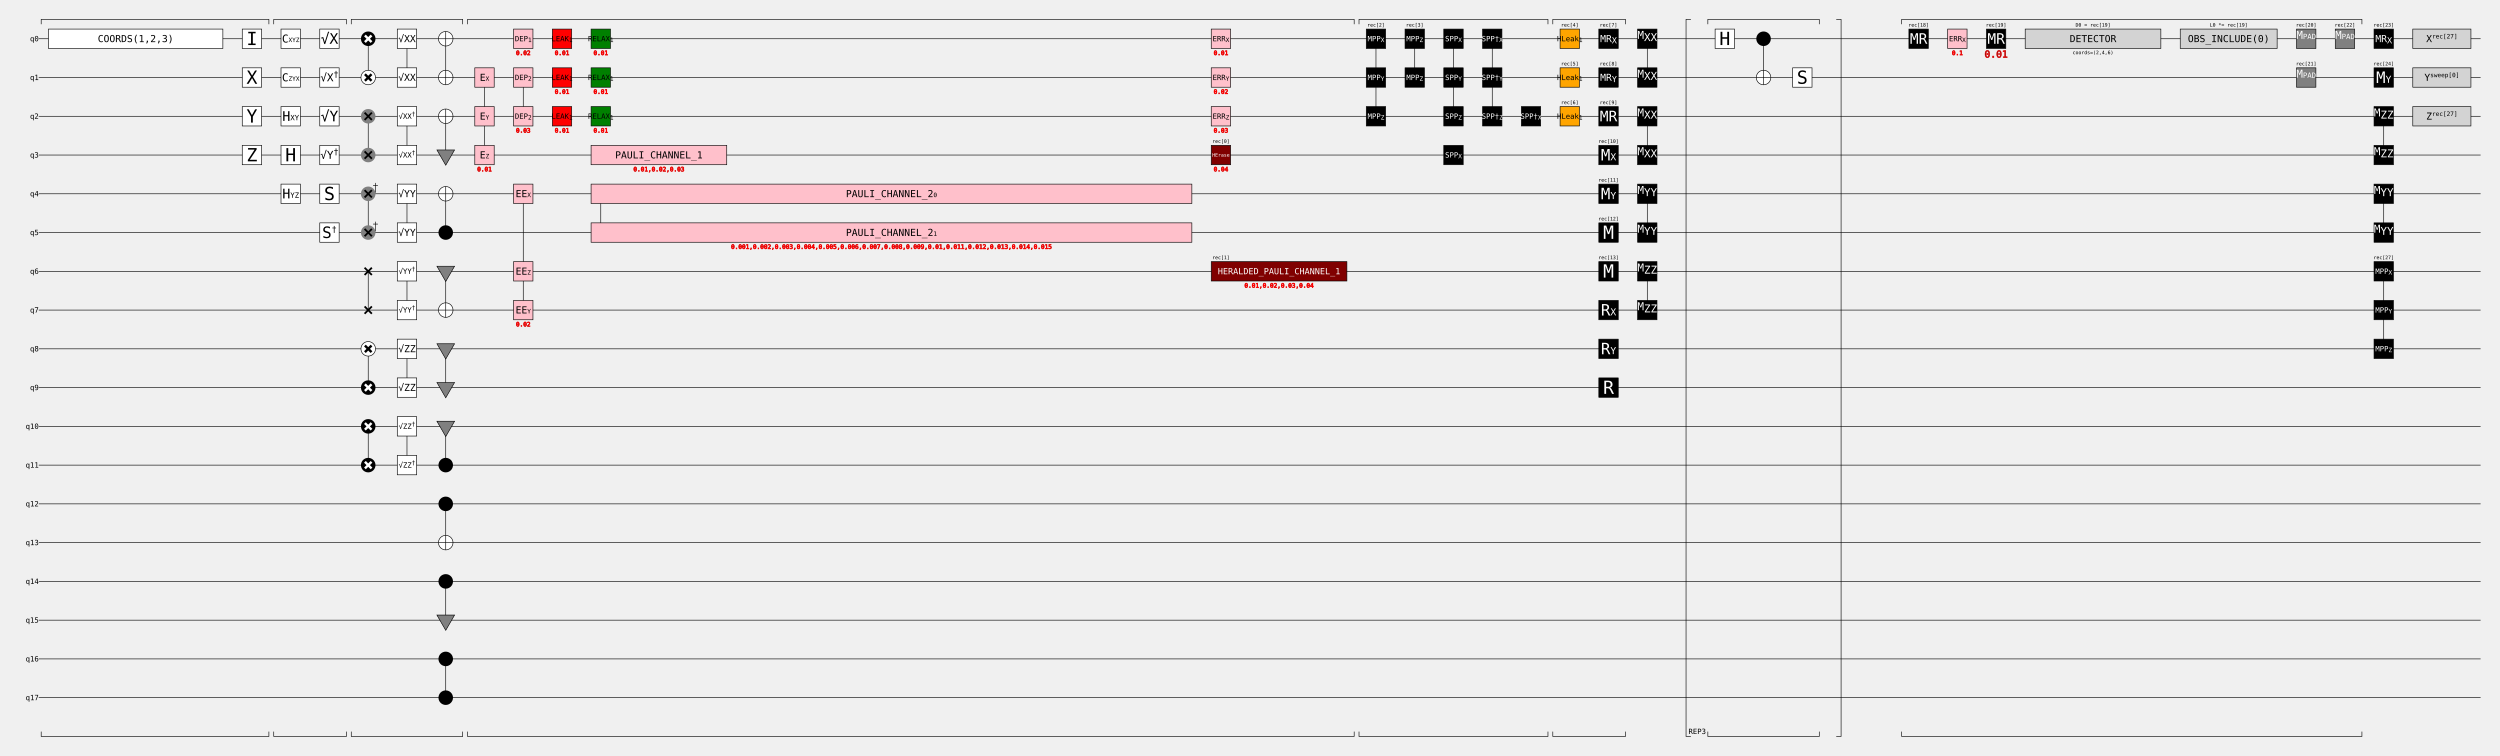
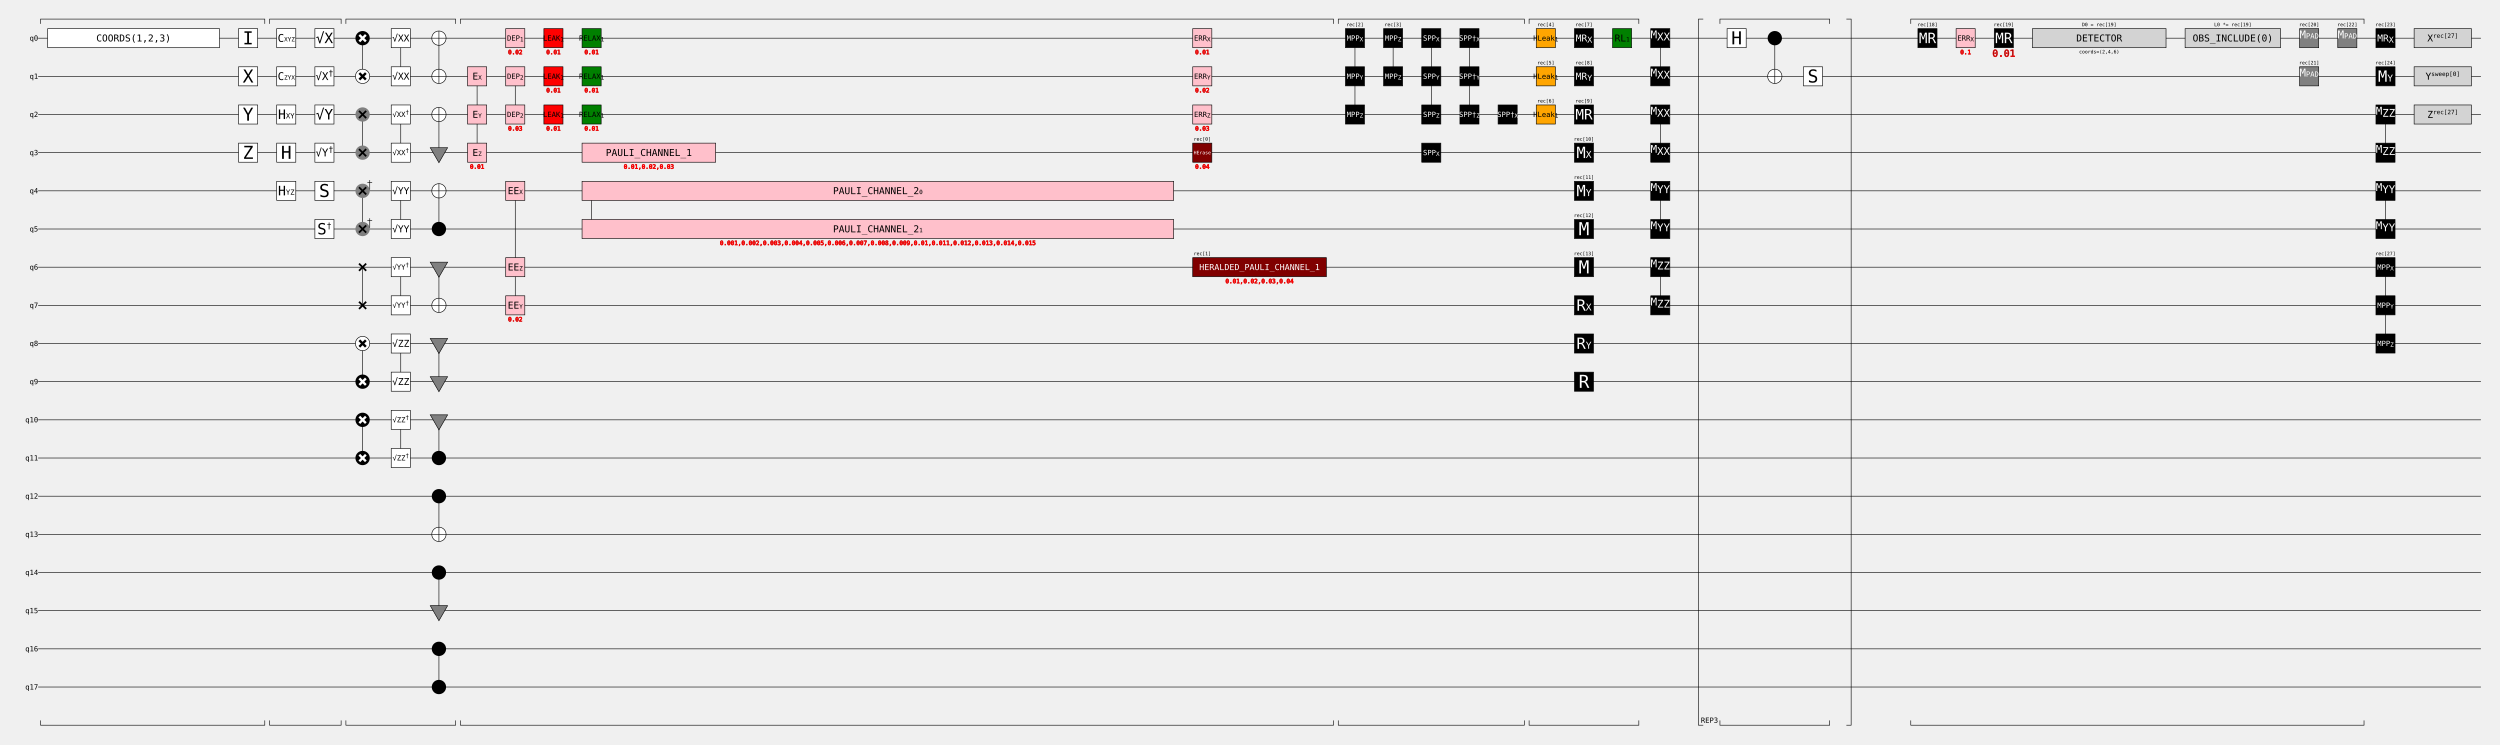
- <svg xmlns="http://www.w3.org/2000/svg" viewBox="0 0 4128 1248" version="1.1">
+ <svg xmlns="http://www.w3.org/2000/svg" viewBox="0 0 4192 1248" version="1.1">
  <g id="qubit_lines">
-     <path id="qubit_line:0" d="M64,64 L4096,64 " stroke="black" />
+     <path id="qubit_line:0" d="M64,64 L4160,64 " stroke="black" />
    <text dominant-baseline="central" text-anchor="end" font-family="monospace" font-size="12" x="64" y="64">q0</text>
-     <path id="qubit_line:1" d="M64,128 L4096,128 " stroke="black" />
+     <path id="qubit_line:1" d="M64,128 L4160,128 " stroke="black" />
    <text dominant-baseline="central" text-anchor="end" font-family="monospace" font-size="12" x="64" y="128">q1</text>
-     <path id="qubit_line:2" d="M64,192 L4096,192 " stroke="black" />
+     <path id="qubit_line:2" d="M64,192 L4160,192 " stroke="black" />
    <text dominant-baseline="central" text-anchor="end" font-family="monospace" font-size="12" x="64" y="192">q2</text>
-     <path id="qubit_line:3" d="M64,256 L4096,256 " stroke="black" />
+     <path id="qubit_line:3" d="M64,256 L4160,256 " stroke="black" />
    <text dominant-baseline="central" text-anchor="end" font-family="monospace" font-size="12" x="64" y="256">q3</text>
-     <path id="qubit_line:4" d="M64,320 L4096,320 " stroke="black" />
+     <path id="qubit_line:4" d="M64,320 L4160,320 " stroke="black" />
    <text dominant-baseline="central" text-anchor="end" font-family="monospace" font-size="12" x="64" y="320">q4</text>
-     <path id="qubit_line:5" d="M64,384 L4096,384 " stroke="black" />
+     <path id="qubit_line:5" d="M64,384 L4160,384 " stroke="black" />
    <text dominant-baseline="central" text-anchor="end" font-family="monospace" font-size="12" x="64" y="384">q5</text>
-     <path id="qubit_line:6" d="M64,448 L4096,448 " stroke="black" />
+     <path id="qubit_line:6" d="M64,448 L4160,448 " stroke="black" />
    <text dominant-baseline="central" text-anchor="end" font-family="monospace" font-size="12" x="64" y="448">q6</text>
-     <path id="qubit_line:7" d="M64,512 L4096,512 " stroke="black" />
+     <path id="qubit_line:7" d="M64,512 L4160,512 " stroke="black" />
    <text dominant-baseline="central" text-anchor="end" font-family="monospace" font-size="12" x="64" y="512">q7</text>
-     <path id="qubit_line:8" d="M64,576 L4096,576 " stroke="black" />
+     <path id="qubit_line:8" d="M64,576 L4160,576 " stroke="black" />
    <text dominant-baseline="central" text-anchor="end" font-family="monospace" font-size="12" x="64" y="576">q8</text>
-     <path id="qubit_line:9" d="M64,640 L4096,640 " stroke="black" />
+     <path id="qubit_line:9" d="M64,640 L4160,640 " stroke="black" />
    <text dominant-baseline="central" text-anchor="end" font-family="monospace" font-size="12" x="64" y="640">q9</text>
-     <path id="qubit_line:10" d="M64,704 L4096,704 " stroke="black" />
+     <path id="qubit_line:10" d="M64,704 L4160,704 " stroke="black" />
    <text dominant-baseline="central" text-anchor="end" font-family="monospace" font-size="12" x="64" y="704">q10</text>
-     <path id="qubit_line:11" d="M64,768 L4096,768 " stroke="black" />
+     <path id="qubit_line:11" d="M64,768 L4160,768 " stroke="black" />
    <text dominant-baseline="central" text-anchor="end" font-family="monospace" font-size="12" x="64" y="768">q11</text>
-     <path id="qubit_line:12" d="M64,832 L4096,832 " stroke="black" />
+     <path id="qubit_line:12" d="M64,832 L4160,832 " stroke="black" />
    <text dominant-baseline="central" text-anchor="end" font-family="monospace" font-size="12" x="64" y="832">q12</text>
-     <path id="qubit_line:13" d="M64,896 L4096,896 " stroke="black" />
+     <path id="qubit_line:13" d="M64,896 L4160,896 " stroke="black" />
    <text dominant-baseline="central" text-anchor="end" font-family="monospace" font-size="12" x="64" y="896">q13</text>
-     <path id="qubit_line:14" d="M64,960 L4096,960 " stroke="black" />
+     <path id="qubit_line:14" d="M64,960 L4160,960 " stroke="black" />
    <text dominant-baseline="central" text-anchor="end" font-family="monospace" font-size="12" x="64" y="960">q14</text>
-     <path id="qubit_line:15" d="M64,1024 L4096,1024 " stroke="black" />
+     <path id="qubit_line:15" d="M64,1024 L4160,1024 " stroke="black" />
    <text dominant-baseline="central" text-anchor="end" font-family="monospace" font-size="12" x="64" y="1024">q15</text>
-     <path id="qubit_line:16" d="M64,1088 L4096,1088 " stroke="black" />
+     <path id="qubit_line:16" d="M64,1088 L4160,1088 " stroke="black" />
    <text dominant-baseline="central" text-anchor="end" font-family="monospace" font-size="12" x="64" y="1088">q16</text>
-     <path id="qubit_line:17" d="M64,1152 L4096,1152 " stroke="black" />
+     <path id="qubit_line:17" d="M64,1152 L4160,1152 " stroke="black" />
    <text dominant-baseline="central" text-anchor="end" font-family="monospace" font-size="12" x="64" y="1152">q17</text>
  </g>
  <rect x="80" y="48" width="288" height="32" stroke="black" fill="white" />
  <text dominant-baseline="central" text-anchor="middle" font-family="monospace" font-size="16" x="224" y="64">COORDS(1,2,3)</text>
  <rect x="400" y="48" width="32" height="32" stroke="black" fill="white" />
  <text dominant-baseline="central" text-anchor="middle" font-family="monospace" font-size="30" x="416" y="64">I</text>
  <rect x="400" y="112" width="32" height="32" stroke="black" fill="white" />
  <text dominant-baseline="central" text-anchor="middle" font-family="monospace" font-size="30" x="416" y="128">X</text>
  <rect x="400" y="176" width="32" height="32" stroke="black" fill="white" />
  <text dominant-baseline="central" text-anchor="middle" font-family="monospace" font-size="30" x="416" y="192">Y</text>
  <rect x="400" y="240" width="32" height="32" stroke="black" fill="white" />
  <text dominant-baseline="central" text-anchor="middle" font-family="monospace" font-size="30" x="416" y="256">Z</text>
  <path d="M68,40 L68,32 L444,32 L444,40 " stroke="black" fill="none" />
  <path d="M68,1208 L68,1216 L444,1216 L444,1208 " stroke="black" fill="none" />
  <rect x="464" y="48" width="32" height="32" stroke="black" fill="white" />
  <text dominant-baseline="central" text-anchor="middle" font-family="monospace" font-size="18" x="480" y="64">C<tspan baseline-shift="sub" font-size="10">XYZ</tspan>
  </text>
  <rect x="464" y="112" width="32" height="32" stroke="black" fill="white" />
  <text dominant-baseline="central" text-anchor="middle" font-family="monospace" font-size="18" x="480" y="128">C<tspan baseline-shift="sub" font-size="10">ZYX</tspan>
  </text>
  <rect x="464" y="176" width="32" height="32" stroke="black" fill="white" />
  <text dominant-baseline="central" text-anchor="middle" font-family="monospace" font-size="22" x="480" y="192">H<tspan baseline-shift="sub" font-size="12">XY</tspan>
  </text>
  <rect x="464" y="240" width="32" height="32" stroke="black" fill="white" />
  <text dominant-baseline="central" text-anchor="middle" font-family="monospace" font-size="30" x="480" y="256">H</text>
  <rect x="464" y="304" width="32" height="32" stroke="black" fill="white" />
  <text dominant-baseline="central" text-anchor="middle" font-family="monospace" font-size="22" x="480" y="320">H<tspan baseline-shift="sub" font-size="12">YZ</tspan>
  </text>
  <rect x="528" y="48" width="32" height="32" stroke="black" fill="white" />
  <text dominant-baseline="central" text-anchor="middle" font-family="monospace" font-size="24" x="544" y="64">√X</text>
  <rect x="528" y="112" width="32" height="32" stroke="black" fill="white" />
  <text dominant-baseline="central" text-anchor="middle" font-family="monospace" font-size="18" x="544" y="128">√X<tspan baseline-shift="super" font-size="14">†</tspan>
  </text>
  <rect x="528" y="176" width="32" height="32" stroke="black" fill="white" />
  <text dominant-baseline="central" text-anchor="middle" font-family="monospace" font-size="24" x="544" y="192">√Y</text>
  <rect x="528" y="240" width="32" height="32" stroke="black" fill="white" />
  <text dominant-baseline="central" text-anchor="middle" font-family="monospace" font-size="18" x="544" y="256">√Y<tspan baseline-shift="super" font-size="14">†</tspan>
  </text>
  <rect x="528" y="304" width="32" height="32" stroke="black" fill="white" />
  <text dominant-baseline="central" text-anchor="middle" font-family="monospace" font-size="30" x="544" y="320">S</text>
  <rect x="528" y="368" width="32" height="32" stroke="black" fill="white" />
  <text dominant-baseline="central" text-anchor="middle" font-family="monospace" font-size="26" x="544" y="384">S<tspan baseline-shift="super" font-size="14">†</tspan>
  </text>
  <path d="M452,40 L452,32 L572,32 L572,40 " stroke="black" fill="none" />
  <path d="M452,1208 L452,1216 L572,1216 L572,1208 " stroke="black" fill="none" />
  <path d="M608,64 L608,128 " stroke="black" />
  <circle cx="608" cy="64" r="12" stroke="none" fill="black" />
  <path d="M602.545,58.545 L613.455,69.454 M613.455,58.545 L602.545,69.454 " stroke="white" stroke-width="4" />
  <circle cx="608" cy="128" r="12" stroke="black" fill="white" />
  <path d="M602.545,122.545 L613.455,133.455 M613.455,122.545 L602.545,133.455 " stroke="black" stroke-width="4" />
  <path d="M608,192 L608,256 " stroke="black" />
  <circle cx="608" cy="192" r="12" stroke="none" fill="gray" />
  <path d="M602,186 L614,198 M614,186 L602,198 " stroke="black" stroke-width="3" />
  <circle cx="608" cy="256" r="12" stroke="none" fill="gray" />
  <path d="M602,250 L614,262 M614,250 L602,262 " stroke="black" stroke-width="3" />
  <path d="M608,320 L608,384 " stroke="black" />
  <circle cx="608" cy="320" r="12" stroke="none" fill="gray" />
  <path d="M602,314 L614,326 M614,314 L602,326 " stroke="black" stroke-width="3" />
  <path d="M616,306 L624,306 M620,302 L620,318 " stroke="black" />
  <circle cx="608" cy="384" r="12" stroke="none" fill="gray" />
  <path d="M602,378 L614,390 M614,378 L602,390 " stroke="black" stroke-width="3" />
  <path d="M616,370 L624,370 M620,366 L620,382 " stroke="black" />
  <path d="M608,448 L608,512 " stroke="black" />
  <path d="M602,442 L614,454 M614,442 L602,454 " stroke="black" stroke-width="3" />
  <path d="M602,506 L614,518 M614,506 L602,518 " stroke="black" stroke-width="3" />
  <path d="M608,576 L608,640 " stroke="black" />
  <circle cx="608" cy="576" r="12" stroke="black" fill="white" />
  <path d="M602.545,570.545 L613.455,581.455 M613.455,570.545 L602.545,581.455 " stroke="black" stroke-width="4" />
  <circle cx="608" cy="640" r="12" stroke="none" fill="black" />
  <path d="M602.545,634.545 L613.455,645.455 M613.455,634.545 L602.545,645.455 " stroke="white" stroke-width="4" />
  <path d="M608,704 L608,768 " stroke="black" />
  <circle cx="608" cy="704" r="12" stroke="none" fill="black" />
  <path d="M602.545,698.545 L613.455,709.455 M613.455,698.545 L602.545,709.455 " stroke="white" stroke-width="4" />
  <circle cx="608" cy="768" r="12" stroke="none" fill="black" />
  <path d="M602.545,762.545 L613.455,773.455 M613.455,762.545 L602.545,773.455 " stroke="white" stroke-width="4" />
  <path d="M672,64 L672,128 " stroke="black" />
  <rect x="656" y="48" width="32" height="32" stroke="black" fill="white" />
  <text dominant-baseline="central" text-anchor="middle" font-family="monospace" font-size="16" x="672" y="64">√XX</text>
  <rect x="656" y="112" width="32" height="32" stroke="black" fill="white" />
  <text dominant-baseline="central" text-anchor="middle" font-family="monospace" font-size="16" x="672" y="128">√XX</text>
  <path d="M672,192 L672,256 " stroke="black" />
  <rect x="656" y="176" width="32" height="32" stroke="black" fill="white" />
  <text dominant-baseline="central" text-anchor="middle" font-family="monospace" font-size="12" x="672" y="192">√XX<tspan baseline-shift="super" font-size="10">†</tspan>
  </text>
  <rect x="656" y="240" width="32" height="32" stroke="black" fill="white" />
  <text dominant-baseline="central" text-anchor="middle" font-family="monospace" font-size="12" x="672" y="256">√XX<tspan baseline-shift="super" font-size="10">†</tspan>
  </text>
  <path d="M672,320 L672,384 " stroke="black" />
  <rect x="656" y="304" width="32" height="32" stroke="black" fill="white" />
  <text dominant-baseline="central" text-anchor="middle" font-family="monospace" font-size="16" x="672" y="320">√YY</text>
  <rect x="656" y="368" width="32" height="32" stroke="black" fill="white" />
  <text dominant-baseline="central" text-anchor="middle" font-family="monospace" font-size="16" x="672" y="384">√YY</text>
  <path d="M672,448 L672,512 " stroke="black" />
  <rect x="656" y="432" width="32" height="32" stroke="black" fill="white" />
  <text dominant-baseline="central" text-anchor="middle" font-family="monospace" font-size="12" x="672" y="448">√YY<tspan baseline-shift="super" font-size="10">†</tspan>
  </text>
  <rect x="656" y="496" width="32" height="32" stroke="black" fill="white" />
  <text dominant-baseline="central" text-anchor="middle" font-family="monospace" font-size="12" x="672" y="512">√YY<tspan baseline-shift="super" font-size="10">†</tspan>
  </text>
  <path d="M672,576 L672,640 " stroke="black" />
  <rect x="656" y="560" width="32" height="32" stroke="black" fill="white" />
  <text dominant-baseline="central" text-anchor="middle" font-family="monospace" font-size="16" x="672" y="576">√ZZ</text>
  <rect x="656" y="624" width="32" height="32" stroke="black" fill="white" />
  <text dominant-baseline="central" text-anchor="middle" font-family="monospace" font-size="16" x="672" y="640">√ZZ</text>
  <path d="M672,704 L672,768 " stroke="black" />
  <rect x="656" y="688" width="32" height="32" stroke="black" fill="white" />
  <text dominant-baseline="central" text-anchor="middle" font-family="monospace" font-size="12" x="672" y="704">√ZZ<tspan baseline-shift="super" font-size="10">†</tspan>
  </text>
  <rect x="656" y="752" width="32" height="32" stroke="black" fill="white" />
  <text dominant-baseline="central" text-anchor="middle" font-family="monospace" font-size="12" x="672" y="768">√ZZ<tspan baseline-shift="super" font-size="10">†</tspan>
  </text>
  <path d="M736,64 L736,128 " stroke="black" />
  <circle cx="736" cy="64" r="12" stroke="black" fill="white" />
  <path d="M724,64 L748,64 M736,52 L736,76 " stroke="black" />
  <circle cx="736" cy="128" r="12" stroke="black" fill="white" />
  <path d="M724,128 L748,128 M736,116 L736,140 " stroke="black" />
  <path d="M736,192 L736,256 " stroke="black" />
  <circle cx="736" cy="192" r="12" stroke="black" fill="white" />
  <path d="M724,192 L748,192 M736,180 L736,204 " stroke="black" />
  <path d="M736,272.8 L721.451,247.6 L750.549,247.6 Z" stroke="black" fill="gray" />
  <path d="M736,320 L736,384 " stroke="black" />
  <circle cx="736" cy="320" r="12" stroke="black" fill="white" />
  <path d="M724,320 L748,320 M736,308 L736,332 " stroke="black" />
  <circle cx="736" cy="384" r="12" stroke="none" fill="black" />
  <path d="M736,448 L736,512 " stroke="black" />
  <path d="M736,464.8 L721.451,439.6 L750.549,439.6 Z" stroke="black" fill="gray" />
  <circle cx="736" cy="512" r="12" stroke="black" fill="white" />
  <path d="M724,512 L748,512 M736,500 L736,524 " stroke="black" />
  <path d="M736,576 L736,640 " stroke="black" />
  <path d="M736,592.8 L721.451,567.6 L750.549,567.6 Z" stroke="black" fill="gray" />
  <path d="M736,656.8 L721.451,631.6 L750.549,631.6 Z" stroke="black" fill="gray" />
  <path d="M736,704 L736,768 " stroke="black" />
  <path d="M736,720.8 L721.451,695.6 L750.549,695.6 Z" stroke="black" fill="gray" />
  <circle cx="736" cy="768" r="12" stroke="none" fill="black" />
  <path d="M736,832 L736,896 " stroke="black" />
  <circle cx="736" cy="832" r="12" stroke="none" fill="black" />
  <circle cx="736" cy="896" r="12" stroke="black" fill="white" />
  <path d="M724,896 L748,896 M736,884 L736,908 " stroke="black" />
  <path d="M736,960 L736,1024 " stroke="black" />
  <circle cx="736" cy="960" r="12" stroke="none" fill="black" />
  <path d="M736,1040.8 L721.451,1015.6 L750.549,1015.6 Z" stroke="black" fill="gray" />
  <path d="M736,1088 L736,1152 " stroke="black" />
  <circle cx="736" cy="1088" r="12" stroke="none" fill="black" />
  <circle cx="736" cy="1152" r="12" stroke="none" fill="black" />
  <path d="M580,40 L580,32 L764,32 L764,40 " stroke="black" fill="none" />
  <path d="M580,1208 L580,1216 L764,1216 L764,1208 " stroke="black" fill="none" />
  <path d="M800,128 L800,256 " stroke="black" />
  <rect x="784" y="112" width="32" height="32" stroke="black" fill="pink" />
  <text dominant-baseline="central" text-anchor="middle" font-family="monospace" font-size="16" x="800" y="128">E<tspan baseline-shift="sub" font-size="10">X</tspan>
  </text>
  <rect x="784" y="176" width="32" height="32" stroke="black" fill="pink" />
  <text dominant-baseline="central" text-anchor="middle" font-family="monospace" font-size="16" x="800" y="192">E<tspan baseline-shift="sub" font-size="10">Y</tspan>
  </text>
  <rect x="784" y="240" width="32" height="32" stroke="black" fill="pink" />
  <text dominant-baseline="central" text-anchor="middle" font-family="monospace" font-size="16" x="800" y="256">E<tspan baseline-shift="sub" font-size="10">Z</tspan>
  </text>
  <text dominant-baseline="hanging" text-anchor="middle" font-family="monospace" font-size="10" stroke="red" x="800" y="276">0.01</text>
  <path d="M864,320 L864,512 " stroke="black" />
  <rect x="848" y="304" width="32" height="32" stroke="black" fill="pink" />
  <text dominant-baseline="central" text-anchor="middle" font-family="monospace" font-size="16" x="864" y="320">EE<tspan baseline-shift="sub" font-size="10">X</tspan>
  </text>
  <rect x="848" y="496" width="32" height="32" stroke="black" fill="pink" />
  <text dominant-baseline="central" text-anchor="middle" font-family="monospace" font-size="16" x="864" y="512">EE<tspan baseline-shift="sub" font-size="10">Y</tspan>
  </text>
  <text dominant-baseline="hanging" text-anchor="middle" font-family="monospace" font-size="10" stroke="red" x="864" y="532">0.02</text>
  <rect x="848" y="432" width="32" height="32" stroke="black" fill="pink" />
  <text dominant-baseline="central" text-anchor="middle" font-family="monospace" font-size="16" x="864" y="448">EE<tspan baseline-shift="sub" font-size="10">Z</tspan>
  </text>
  <rect x="848" y="48" width="32" height="32" stroke="black" fill="pink" />
  <text dominant-baseline="central" text-anchor="middle" font-family="monospace" font-size="12" x="864" y="64">DEP<tspan baseline-shift="sub" font-size="10">1</tspan>
  </text>
  <text dominant-baseline="hanging" text-anchor="middle" font-family="monospace" font-size="10" stroke="red" x="864" y="84">0.02</text>
  <path d="M864,128 L864,192 " stroke="black" />
  <rect x="848" y="112" width="32" height="32" stroke="black" fill="pink" />
  <text dominant-baseline="central" text-anchor="middle" font-family="monospace" font-size="12" x="864" y="128">DEP<tspan baseline-shift="sub" font-size="10">2</tspan>
  </text>
  <rect x="848" y="176" width="32" height="32" stroke="black" fill="pink" />
  <text dominant-baseline="central" text-anchor="middle" font-family="monospace" font-size="12" x="864" y="192">DEP<tspan baseline-shift="sub" font-size="10">2</tspan>
  </text>
  <text dominant-baseline="hanging" text-anchor="middle" font-family="monospace" font-size="10" stroke="red" x="864" y="212">0.03</text>
  <rect x="912" y="48" width="32" height="32" stroke="black" fill="red" />
  <text dominant-baseline="central" text-anchor="middle" font-family="monospace" font-size="12" x="928" y="64">LEAK<tspan baseline-shift="sub" font-size="10">1</tspan>
  </text>
  <text dominant-baseline="hanging" text-anchor="middle" font-family="monospace" font-size="10" stroke="red" x="928" y="84">0.01</text>
  <rect x="912" y="112" width="32" height="32" stroke="black" fill="red" />
  <text dominant-baseline="central" text-anchor="middle" font-family="monospace" font-size="12" x="928" y="128">LEAK<tspan baseline-shift="sub" font-size="10">1</tspan>
  </text>
  <text dominant-baseline="hanging" text-anchor="middle" font-family="monospace" font-size="10" stroke="red" x="928" y="148">0.01</text>
  <rect x="912" y="176" width="32" height="32" stroke="black" fill="red" />
  <text dominant-baseline="central" text-anchor="middle" font-family="monospace" font-size="12" x="928" y="192">LEAK<tspan baseline-shift="sub" font-size="10">1</tspan>
  </text>
  <text dominant-baseline="hanging" text-anchor="middle" font-family="monospace" font-size="10" stroke="red" x="928" y="212">0.01</text>
  <rect x="976" y="48" width="32" height="32" stroke="black" fill="green" />
  <text dominant-baseline="central" text-anchor="middle" font-family="monospace" font-size="12" x="992" y="64">RELAX<tspan baseline-shift="sub" font-size="10">1</tspan>
  </text>
  <text dominant-baseline="hanging" text-anchor="middle" font-family="monospace" font-size="10" stroke="red" x="992" y="84">0.01</text>
  <rect x="976" y="112" width="32" height="32" stroke="black" fill="green" />
  <text dominant-baseline="central" text-anchor="middle" font-family="monospace" font-size="12" x="992" y="128">RELAX<tspan baseline-shift="sub" font-size="10">1</tspan>
  </text>
  <text dominant-baseline="hanging" text-anchor="middle" font-family="monospace" font-size="10" stroke="red" x="992" y="148">0.01</text>
  <rect x="976" y="176" width="32" height="32" stroke="black" fill="green" />
  <text dominant-baseline="central" text-anchor="middle" font-family="monospace" font-size="12" x="992" y="192">RELAX<tspan baseline-shift="sub" font-size="10">1</tspan>
  </text>
  <text dominant-baseline="hanging" text-anchor="middle" font-family="monospace" font-size="10" stroke="red" x="992" y="212">0.01</text>
  <rect x="976" y="240" width="224" height="32" stroke="black" fill="pink" />
  <text dominant-baseline="central" text-anchor="middle" font-family="monospace" font-size="16" x="1088" y="256">PAULI_CHANNEL_1</text>
  <text dominant-baseline="hanging" text-anchor="middle" font-family="monospace" font-size="10" stroke="red" x="1088" y="276">0.01,0.02,0.03</text>
  <path d="M992,320 L992,384 " stroke="black" />
  <rect x="976" y="304" width="992" height="32" stroke="black" fill="pink" />
  <text dominant-baseline="central" text-anchor="middle" font-family="monospace" font-size="16" x="1472" y="320">PAULI_CHANNEL_2<tspan baseline-shift="sub" font-size="10">0</tspan>
  </text>
  <rect x="976" y="368" width="992" height="32" stroke="black" fill="pink" />
  <text dominant-baseline="central" text-anchor="middle" font-family="monospace" font-size="16" x="1472" y="384">PAULI_CHANNEL_2<tspan baseline-shift="sub" font-size="10">1</tspan>
  </text>
  <text dominant-baseline="hanging" text-anchor="middle" font-family="monospace" font-size="10" stroke="red" x="1472" y="404">0.001,0.002,0.003,0.004,0.005,0.006,0.007,0.008,0.009,0.01,0.011,0.012,0.013,0.014,0.015</text>
  <rect x="2000" y="48" width="32" height="32" stroke="black" fill="pink" />
  <text dominant-baseline="central" text-anchor="middle" font-family="monospace" font-size="12" x="2016" y="64">ERR<tspan baseline-shift="sub" font-size="10">X</tspan>
  </text>
  <text dominant-baseline="hanging" text-anchor="middle" font-family="monospace" font-size="10" stroke="red" x="2016" y="84">0.01</text>
  <rect x="2000" y="112" width="32" height="32" stroke="black" fill="pink" />
  <text dominant-baseline="central" text-anchor="middle" font-family="monospace" font-size="12" x="2016" y="128">ERR<tspan baseline-shift="sub" font-size="10">Y</tspan>
  </text>
  <text dominant-baseline="hanging" text-anchor="middle" font-family="monospace" font-size="10" stroke="red" x="2016" y="148">0.02</text>
  <rect x="2000" y="176" width="32" height="32" stroke="black" fill="pink" />
  <text dominant-baseline="central" text-anchor="middle" font-family="monospace" font-size="12" x="2016" y="192">ERR<tspan baseline-shift="sub" font-size="10">Z</tspan>
  </text>
  <text dominant-baseline="hanging" text-anchor="middle" font-family="monospace" font-size="10" stroke="red" x="2016" y="212">0.03</text>
  <rect x="2000" y="240" width="32" height="32" stroke="black" fill="#800000" />
  <text dominant-baseline="central" text-anchor="middle" font-family="monospace" font-size="8" x="2016" y="256" fill="white">HErase</text>
  <text dominant-baseline="hanging" text-anchor="middle" font-family="monospace" font-size="10" stroke="red" x="2016" y="276">0.04</text>
  <text text-anchor="middle" font-family="monospace" font-size="8" x="2016" y="236">rec[0]</text>
  <rect x="2000" y="432" width="224" height="32" stroke="black" fill="#800000" />
  <text dominant-baseline="central" text-anchor="middle" font-family="monospace" font-size="14" x="2112" y="448" fill="white">HERALDED_PAULI_CHANNEL_1</text>
  <text dominant-baseline="hanging" text-anchor="middle" font-family="monospace" font-size="10" stroke="red" x="2112" y="468">0.01,0.02,0.03,0.04</text>
  <text text-anchor="middle" font-family="monospace" font-size="8" x="2016" y="428">rec[1]</text>
  <path d="M772,40 L772,32 L2236,32 L2236,40 " stroke="black" fill="none" />
  <path d="M772,1208 L772,1216 L2236,1216 L2236,1208 " stroke="black" fill="none" />
  <path d="M2272,64 L2272,192 " stroke="black" />
  <rect x="2256" y="48" width="32" height="32" stroke="black" fill="black" />
  <text dominant-baseline="central" text-anchor="middle" font-family="monospace" font-size="12" x="2272" y="64" fill="white">MPP<tspan baseline-shift="sub" font-size="10">X</tspan>
  </text>
  <text text-anchor="middle" font-family="monospace" font-size="8" x="2272" y="44">rec[2]</text>
  <rect x="2256" y="112" width="32" height="32" stroke="black" fill="black" />
  <text dominant-baseline="central" text-anchor="middle" font-family="monospace" font-size="12" x="2272" y="128" fill="white">MPP<tspan baseline-shift="sub" font-size="10">Y</tspan>
  </text>
  <rect x="2256" y="176" width="32" height="32" stroke="black" fill="black" />
  <text dominant-baseline="central" text-anchor="middle" font-family="monospace" font-size="12" x="2272" y="192" fill="white">MPP<tspan baseline-shift="sub" font-size="10">Z</tspan>
  </text>
  <path d="M2336,64 L2336,128 " stroke="black" />
  <rect x="2320" y="48" width="32" height="32" stroke="black" fill="black" />
  <text dominant-baseline="central" text-anchor="middle" font-family="monospace" font-size="12" x="2336" y="64" fill="white">MPP<tspan baseline-shift="sub" font-size="10">Z</tspan>
  </text>
  <text text-anchor="middle" font-family="monospace" font-size="8" x="2336" y="44">rec[3]</text>
  <rect x="2320" y="112" width="32" height="32" stroke="black" fill="black" />
  <text dominant-baseline="central" text-anchor="middle" font-family="monospace" font-size="12" x="2336" y="128" fill="white">MPP<tspan baseline-shift="sub" font-size="10">Z</tspan>
  </text>
  <path d="M2400,64 L2400,192 " stroke="black" />
  <rect x="2384" y="48" width="32" height="32" stroke="black" fill="black" />
  <text dominant-baseline="central" text-anchor="middle" font-family="monospace" font-size="12" x="2400" y="64" fill="white">SPP<tspan baseline-shift="sub" font-size="10">X</tspan>
  </text>
  <rect x="2384" y="112" width="32" height="32" stroke="black" fill="black" />
  <text dominant-baseline="central" text-anchor="middle" font-family="monospace" font-size="12" x="2400" y="128" fill="white">SPP<tspan baseline-shift="sub" font-size="10">Y</tspan>
  </text>
  <rect x="2384" y="176" width="32" height="32" stroke="black" fill="black" />
  <text dominant-baseline="central" text-anchor="middle" font-family="monospace" font-size="12" x="2400" y="192" fill="white">SPP<tspan baseline-shift="sub" font-size="10">Z</tspan>
  </text>
  <rect x="2384" y="240" width="32" height="32" stroke="black" fill="black" />
  <text dominant-baseline="central" text-anchor="middle" font-family="monospace" font-size="12" x="2400" y="256" fill="white">SPP<tspan baseline-shift="sub" font-size="10">X</tspan>
  </text>
  <path d="M2464,64 L2464,192 " stroke="black" />
  <rect x="2448" y="48" width="32" height="32" stroke="black" fill="black" />
  <text dominant-baseline="central" text-anchor="middle" font-family="monospace" font-size="12" x="2464" y="64" fill="white">SPP†<tspan baseline-shift="sub" font-size="10">X</tspan>
  </text>
  <rect x="2448" y="112" width="32" height="32" stroke="black" fill="black" />
  <text dominant-baseline="central" text-anchor="middle" font-family="monospace" font-size="12" x="2464" y="128" fill="white">SPP†<tspan baseline-shift="sub" font-size="10">Y</tspan>
  </text>
  <rect x="2448" y="176" width="32" height="32" stroke="black" fill="black" />
  <text dominant-baseline="central" text-anchor="middle" font-family="monospace" font-size="12" x="2464" y="192" fill="white">SPP†<tspan baseline-shift="sub" font-size="10">Z</tspan>
  </text>
  <rect x="2512" y="176" width="32" height="32" stroke="black" fill="black" />
  <text dominant-baseline="central" text-anchor="middle" font-family="monospace" font-size="12" x="2528" y="192" fill="white">SPP†<tspan baseline-shift="sub" font-size="10">X</tspan>
  </text>
  <path d="M2244,40 L2244,32 L2556,32 L2556,40 " stroke="black" fill="none" />
  <path d="M2244,1208 L2244,1216 L2556,1216 L2556,1208 " stroke="black" fill="none" />
  <rect x="2576" y="48" width="32" height="32" stroke="black" fill="orange" />
  <text dominant-baseline="central" text-anchor="middle" font-family="monospace" font-size="12" x="2592" y="64">HLeak<tspan baseline-shift="sub" font-size="10">1</tspan>
  </text>
  <text text-anchor="middle" font-family="monospace" font-size="8" x="2592" y="44">rec[4]</text>
  <rect x="2576" y="112" width="32" height="32" stroke="black" fill="orange" />
  <text dominant-baseline="central" text-anchor="middle" font-family="monospace" font-size="12" x="2592" y="128">HLeak<tspan baseline-shift="sub" font-size="10">1</tspan>
  </text>
  <text text-anchor="middle" font-family="monospace" font-size="8" x="2592" y="108">rec[5]</text>
  <rect x="2576" y="176" width="32" height="32" stroke="black" fill="orange" />
  <text dominant-baseline="central" text-anchor="middle" font-family="monospace" font-size="12" x="2592" y="192">HLeak<tspan baseline-shift="sub" font-size="10">1</tspan>
  </text>
  <text text-anchor="middle" font-family="monospace" font-size="8" x="2592" y="172">rec[6]</text>
  <rect x="2640" y="48" width="32" height="32" stroke="black" fill="black" />
  <text dominant-baseline="central" text-anchor="middle" font-family="monospace" font-size="16" x="2656" y="64" fill="white">MR<tspan baseline-shift="sub" font-size="14">X</tspan>
  </text>
  <text text-anchor="middle" font-family="monospace" font-size="8" x="2656" y="44">rec[7]</text>
  <rect x="2640" y="112" width="32" height="32" stroke="black" fill="black" />
  <text dominant-baseline="central" text-anchor="middle" font-family="monospace" font-size="16" x="2656" y="128" fill="white">MR<tspan baseline-shift="sub" font-size="14">Y</tspan>
  </text>
  <text text-anchor="middle" font-family="monospace" font-size="8" x="2656" y="108">rec[8]</text>
  <rect x="2640" y="176" width="32" height="32" stroke="black" fill="black" />
  <text dominant-baseline="central" text-anchor="middle" font-family="monospace" font-size="24" x="2656" y="192" fill="white">MR</text>
  <text text-anchor="middle" font-family="monospace" font-size="8" x="2656" y="172">rec[9]</text>
  <rect x="2640" y="240" width="32" height="32" stroke="black" fill="black" />
  <text dominant-baseline="central" text-anchor="middle" font-family="monospace" font-size="26" x="2656" y="256" fill="white">M<tspan baseline-shift="sub" font-size="16">X</tspan>
  </text>
  <text text-anchor="middle" font-family="monospace" font-size="8" x="2656" y="236">rec[10]</text>
  <rect x="2640" y="304" width="32" height="32" stroke="black" fill="black" />
  <text dominant-baseline="central" text-anchor="middle" font-family="monospace" font-size="26" x="2656" y="320" fill="white">M<tspan baseline-shift="sub" font-size="16">Y</tspan>
  </text>
  <text text-anchor="middle" font-family="monospace" font-size="8" x="2656" y="300">rec[11]</text>
  <rect x="2640" y="368" width="32" height="32" stroke="black" fill="black" />
  <text dominant-baseline="central" text-anchor="middle" font-family="monospace" font-size="30" x="2656" y="384" fill="white">M</text>
  <text text-anchor="middle" font-family="monospace" font-size="8" x="2656" y="364">rec[12]</text>
  <rect x="2640" y="432" width="32" height="32" stroke="black" fill="black" />
  <text dominant-baseline="central" text-anchor="middle" font-family="monospace" font-size="30" x="2656" y="448" fill="white">M</text>
  <text text-anchor="middle" font-family="monospace" font-size="8" x="2656" y="428">rec[13]</text>
  <rect x="2640" y="496" width="32" height="32" stroke="black" fill="black" />
  <text dominant-baseline="central" text-anchor="middle" font-family="monospace" font-size="26" x="2656" y="512" fill="white">R<tspan baseline-shift="sub" font-size="16">X</tspan>
  </text>
  <rect x="2640" y="560" width="32" height="32" stroke="black" fill="black" />
  <text dominant-baseline="central" text-anchor="middle" font-family="monospace" font-size="26" x="2656" y="576" fill="white">R<tspan baseline-shift="sub" font-size="16">Y</tspan>
  </text>
  <rect x="2640" y="624" width="32" height="32" stroke="black" fill="black" />
  <text dominant-baseline="central" text-anchor="middle" font-family="monospace" font-size="30" x="2656" y="640" fill="white">R</text>
-   <path d="M2564,40 L2564,32 L2684,32 L2684,40 " stroke="black" fill="none" />
-   <path d="M2564,1208 L2564,1216 L2684,1216 L2684,1208 " stroke="black" fill="none" />
-   <path d="M2720,64 L2720,128 " stroke="black" />
-   <rect x="2704" y="48" width="32" height="32" stroke="black" fill="black" />
-   <text dominant-baseline="central" text-anchor="middle" font-family="monospace" font-size="18" x="2720" y="58" fill="white">M<tspan baseline-shift="sub" font-size="18">XX</tspan>
-   </text>
-   <rect x="2704" y="112" width="32" height="32" stroke="black" fill="black" />
-   <text dominant-baseline="central" text-anchor="middle" font-family="monospace" font-size="18" x="2720" y="122" fill="white">M<tspan baseline-shift="sub" font-size="18">XX</tspan>
-   </text>
-   <path d="M2720,192 L2720,256 " stroke="black" />
-   <rect x="2704" y="176" width="32" height="32" stroke="black" fill="black" />
-   <text dominant-baseline="central" text-anchor="middle" font-family="monospace" font-size="18" x="2720" y="186" fill="white">M<tspan baseline-shift="sub" font-size="18">XX</tspan>
-   </text>
-   <rect x="2704" y="240" width="32" height="32" stroke="black" fill="black" />
-   <text dominant-baseline="central" text-anchor="middle" font-family="monospace" font-size="18" x="2720" y="250" fill="white">M<tspan baseline-shift="sub" font-size="18">XX</tspan>
-   </text>
-   <path d="M2720,320 L2720,384 " stroke="black" />
-   <rect x="2704" y="304" width="32" height="32" stroke="black" fill="black" />
-   <text dominant-baseline="central" text-anchor="middle" font-family="monospace" font-size="18" x="2720" y="314" fill="white">M<tspan baseline-shift="sub" font-size="18">YY</tspan>
-   </text>
-   <rect x="2704" y="368" width="32" height="32" stroke="black" fill="black" />
-   <text dominant-baseline="central" text-anchor="middle" font-family="monospace" font-size="18" x="2720" y="378" fill="white">M<tspan baseline-shift="sub" font-size="18">YY</tspan>
-   </text>
-   <path d="M2720,448 L2720,512 " stroke="black" />
-   <rect x="2704" y="432" width="32" height="32" stroke="black" fill="black" />
-   <text dominant-baseline="central" text-anchor="middle" font-family="monospace" font-size="18" x="2720" y="442" fill="white">M<tspan baseline-shift="sub" font-size="18">ZZ</tspan>
-   </text>
-   <rect x="2704" y="496" width="32" height="32" stroke="black" fill="black" />
-   <text dominant-baseline="central" text-anchor="middle" font-family="monospace" font-size="18" x="2720" y="506" fill="white">M<tspan baseline-shift="sub" font-size="18">ZZ</tspan>
-   </text>
-   <path d="M2792,32 L2784,32 L2784,1216 L2792,1216 " stroke="black" fill="none" />
-   <text dominant-baseline="auto" text-anchor="start" font-family="monospace" font-size="12" x="2788" y="1212">REP3</text>
-   <rect x="2832" y="48" width="32" height="32" stroke="black" fill="white" />
-   <text dominant-baseline="central" text-anchor="middle" font-family="monospace" font-size="30" x="2848" y="64">H</text>
-   <path d="M2912,64 L2912,128 " stroke="black" />
-   <circle cx="2912" cy="64" r="12" stroke="none" fill="black" />
-   <circle cx="2912" cy="128" r="12" stroke="black" fill="white" />
-   <path d="M2900,128 L2924,128 M2912,116 L2912,140 " stroke="black" />
-   <rect x="2960" y="112" width="32" height="32" stroke="black" fill="white" />
-   <text dominant-baseline="central" text-anchor="middle" font-family="monospace" font-size="30" x="2976" y="128">S</text>
-   <path d="M2820,40 L2820,32 L3004,32 L3004,40 " stroke="black" fill="none" />
-   <path d="M2820,1208 L2820,1216 L3004,1216 L3004,1208 " stroke="black" fill="none" />
-   <path d="M3032,32 L3040,32 L3040,1216 L3032,1216 " stroke="black" fill="none" />
-   <rect x="3152" y="48" width="32" height="32" stroke="black" fill="black" />
-   <text dominant-baseline="central" text-anchor="middle" font-family="monospace" font-size="24" x="3168" y="64" fill="white">MR</text>
-   <text text-anchor="middle" font-family="monospace" font-size="8" x="3168" y="44">rec[18]</text>
-   <rect x="3216" y="48" width="32" height="32" stroke="black" fill="pink" />
-   <text dominant-baseline="central" text-anchor="middle" font-family="monospace" font-size="12" x="3232" y="64">ERR<tspan baseline-shift="sub" font-size="10">X</tspan>
-   </text>
-   <text dominant-baseline="hanging" text-anchor="middle" font-family="monospace" font-size="10" stroke="red" x="3232" y="84">0.1</text>
-   <rect x="3280" y="48" width="32" height="32" stroke="black" fill="black" />
-   <text dominant-baseline="central" text-anchor="middle" font-family="monospace" font-size="24" x="3296" y="64" fill="white">MR</text>
-   <text dominant-baseline="hanging" text-anchor="middle" font-family="monospace" font-size="16" stroke="red" x="3296" y="84">0.01</text>
-   <text text-anchor="middle" font-family="monospace" font-size="8" x="3296" y="44">rec[19]</text>
-   <rect x="3344" y="48" width="224" height="32" stroke="black" fill="lightgray" />
-   <text dominant-baseline="central" text-anchor="middle" font-family="monospace" font-size="16" x="3456" y="64">DETECTOR</text>
-   <text dominant-baseline="hanging" text-anchor="middle" font-family="monospace" font-size="8" x="3456" y="84">coords=(2,4,6)</text>
-   <text text-anchor="middle" font-family="monospace" font-size="8" x="3456" y="44">D0 = rec[19]</text>
-   <rect x="3600" y="48" width="160" height="32" stroke="black" fill="lightgray" />
-   <text dominant-baseline="central" text-anchor="middle" font-family="monospace" font-size="16" x="3680" y="64">OBS_INCLUDE(0)</text>
-   <text text-anchor="middle" font-family="monospace" font-size="8" x="3680" y="44">L0 *= rec[19]</text>
-   <rect x="3792" y="48" width="32" height="32" stroke="black" fill="gray" />
-   <text dominant-baseline="central" text-anchor="middle" font-family="monospace" font-size="18" x="3808" y="58" fill="white">M<tspan baseline-shift="sub" font-size="12">PAD</tspan>
-   </text>
-   <text text-anchor="middle" font-family="monospace" font-size="8" x="3808" y="44">rec[20]</text>
-   <rect x="3792" y="112" width="32" height="32" stroke="black" fill="gray" />
-   <text dominant-baseline="central" text-anchor="middle" font-family="monospace" font-size="18" x="3808" y="122" fill="white">M<tspan baseline-shift="sub" font-size="12">PAD</tspan>
-   </text>
-   <text text-anchor="middle" font-family="monospace" font-size="8" x="3808" y="108">rec[21]</text>
+   <rect x="2704" y="48" width="32" height="32" stroke="black" fill="green" />
+   <text dominant-baseline="central" text-anchor="middle" font-family="monospace" font-size="16" x="2720" y="64">RL<tspan baseline-shift="sub" font-size="10">1</tspan>
+   </text>
+   <path d="M2564,40 L2564,32 L2748,32 L2748,40 " stroke="black" fill="none" />
+   <path d="M2564,1208 L2564,1216 L2748,1216 L2748,1208 " stroke="black" fill="none" />
+   <path d="M2784,64 L2784,128 " stroke="black" />
+   <rect x="2768" y="48" width="32" height="32" stroke="black" fill="black" />
+   <text dominant-baseline="central" text-anchor="middle" font-family="monospace" font-size="18" x="2784" y="58" fill="white">M<tspan baseline-shift="sub" font-size="18">XX</tspan>
+   </text>
+   <rect x="2768" y="112" width="32" height="32" stroke="black" fill="black" />
+   <text dominant-baseline="central" text-anchor="middle" font-family="monospace" font-size="18" x="2784" y="122" fill="white">M<tspan baseline-shift="sub" font-size="18">XX</tspan>
+   </text>
+   <path d="M2784,192 L2784,256 " stroke="black" />
+   <rect x="2768" y="176" width="32" height="32" stroke="black" fill="black" />
+   <text dominant-baseline="central" text-anchor="middle" font-family="monospace" font-size="18" x="2784" y="186" fill="white">M<tspan baseline-shift="sub" font-size="18">XX</tspan>
+   </text>
+   <rect x="2768" y="240" width="32" height="32" stroke="black" fill="black" />
+   <text dominant-baseline="central" text-anchor="middle" font-family="monospace" font-size="18" x="2784" y="250" fill="white">M<tspan baseline-shift="sub" font-size="18">XX</tspan>
+   </text>
+   <path d="M2784,320 L2784,384 " stroke="black" />
+   <rect x="2768" y="304" width="32" height="32" stroke="black" fill="black" />
+   <text dominant-baseline="central" text-anchor="middle" font-family="monospace" font-size="18" x="2784" y="314" fill="white">M<tspan baseline-shift="sub" font-size="18">YY</tspan>
+   </text>
+   <rect x="2768" y="368" width="32" height="32" stroke="black" fill="black" />
+   <text dominant-baseline="central" text-anchor="middle" font-family="monospace" font-size="18" x="2784" y="378" fill="white">M<tspan baseline-shift="sub" font-size="18">YY</tspan>
+   </text>
+   <path d="M2784,448 L2784,512 " stroke="black" />
+   <rect x="2768" y="432" width="32" height="32" stroke="black" fill="black" />
+   <text dominant-baseline="central" text-anchor="middle" font-family="monospace" font-size="18" x="2784" y="442" fill="white">M<tspan baseline-shift="sub" font-size="18">ZZ</tspan>
+   </text>
+   <rect x="2768" y="496" width="32" height="32" stroke="black" fill="black" />
+   <text dominant-baseline="central" text-anchor="middle" font-family="monospace" font-size="18" x="2784" y="506" fill="white">M<tspan baseline-shift="sub" font-size="18">ZZ</tspan>
+   </text>
+   <path d="M2856,32 L2848,32 L2848,1216 L2856,1216 " stroke="black" fill="none" />
+   <text dominant-baseline="auto" text-anchor="start" font-family="monospace" font-size="12" x="2852" y="1212">REP3</text>
+   <rect x="2896" y="48" width="32" height="32" stroke="black" fill="white" />
+   <text dominant-baseline="central" text-anchor="middle" font-family="monospace" font-size="30" x="2912" y="64">H</text>
+   <path d="M2976,64 L2976,128 " stroke="black" />
+   <circle cx="2976" cy="64" r="12" stroke="none" fill="black" />
+   <circle cx="2976" cy="128" r="12" stroke="black" fill="white" />
+   <path d="M2964,128 L2988,128 M2976,116 L2976,140 " stroke="black" />
+   <rect x="3024" y="112" width="32" height="32" stroke="black" fill="white" />
+   <text dominant-baseline="central" text-anchor="middle" font-family="monospace" font-size="30" x="3040" y="128">S</text>
+   <path d="M2884,40 L2884,32 L3068,32 L3068,40 " stroke="black" fill="none" />
+   <path d="M2884,1208 L2884,1216 L3068,1216 L3068,1208 " stroke="black" fill="none" />
+   <path d="M3096,32 L3104,32 L3104,1216 L3096,1216 " stroke="black" fill="none" />
+   <rect x="3216" y="48" width="32" height="32" stroke="black" fill="black" />
+   <text dominant-baseline="central" text-anchor="middle" font-family="monospace" font-size="24" x="3232" y="64" fill="white">MR</text>
+   <text text-anchor="middle" font-family="monospace" font-size="8" x="3232" y="44">rec[18]</text>
+   <rect x="3280" y="48" width="32" height="32" stroke="black" fill="pink" />
+   <text dominant-baseline="central" text-anchor="middle" font-family="monospace" font-size="12" x="3296" y="64">ERR<tspan baseline-shift="sub" font-size="10">X</tspan>
+   </text>
+   <text dominant-baseline="hanging" text-anchor="middle" font-family="monospace" font-size="10" stroke="red" x="3296" y="84">0.1</text>
+   <rect x="3344" y="48" width="32" height="32" stroke="black" fill="black" />
+   <text dominant-baseline="central" text-anchor="middle" font-family="monospace" font-size="24" x="3360" y="64" fill="white">MR</text>
+   <text dominant-baseline="hanging" text-anchor="middle" font-family="monospace" font-size="16" stroke="red" x="3360" y="84">0.01</text>
+   <text text-anchor="middle" font-family="monospace" font-size="8" x="3360" y="44">rec[19]</text>
+   <rect x="3408" y="48" width="224" height="32" stroke="black" fill="lightgray" />
+   <text dominant-baseline="central" text-anchor="middle" font-family="monospace" font-size="16" x="3520" y="64">DETECTOR</text>
+   <text dominant-baseline="hanging" text-anchor="middle" font-family="monospace" font-size="8" x="3520" y="84">coords=(2,4,6)</text>
+   <text text-anchor="middle" font-family="monospace" font-size="8" x="3520" y="44">D0 = rec[19]</text>
+   <rect x="3664" y="48" width="160" height="32" stroke="black" fill="lightgray" />
+   <text dominant-baseline="central" text-anchor="middle" font-family="monospace" font-size="16" x="3744" y="64">OBS_INCLUDE(0)</text>
+   <text text-anchor="middle" font-family="monospace" font-size="8" x="3744" y="44">L0 *= rec[19]</text>
  <rect x="3856" y="48" width="32" height="32" stroke="black" fill="gray" />
  <text dominant-baseline="central" text-anchor="middle" font-family="monospace" font-size="18" x="3872" y="58" fill="white">M<tspan baseline-shift="sub" font-size="12">PAD</tspan>
  </text>
-   <text text-anchor="middle" font-family="monospace" font-size="8" x="3872" y="44">rec[22]</text>
-   <path d="M3140,40 L3140,32 L3900,32 L3900,40 " stroke="black" fill="none" />
-   <path d="M3140,1208 L3140,1216 L3900,1216 L3900,1208 " stroke="black" fill="none" />
-   <rect x="3920" y="48" width="32" height="32" stroke="black" fill="black" />
-   <text dominant-baseline="central" text-anchor="middle" font-family="monospace" font-size="16" x="3936" y="64" fill="white">MR<tspan baseline-shift="sub" font-size="14">X</tspan>
-   </text>
-   <text text-anchor="middle" font-family="monospace" font-size="8" x="3936" y="44">rec[23]</text>
-   <rect x="3920" y="112" width="32" height="32" stroke="black" fill="black" />
-   <text dominant-baseline="central" text-anchor="middle" font-family="monospace" font-size="26" x="3936" y="128" fill="white">M<tspan baseline-shift="sub" font-size="16">Y</tspan>
-   </text>
-   <text text-anchor="middle" font-family="monospace" font-size="8" x="3936" y="108">rec[24]</text>
-   <path d="M3936,192 L3936,256 " stroke="black" />
-   <rect x="3920" y="176" width="32" height="32" stroke="black" fill="black" />
-   <text dominant-baseline="central" text-anchor="middle" font-family="monospace" font-size="18" x="3936" y="186" fill="white">M<tspan baseline-shift="sub" font-size="18">ZZ</tspan>
-   </text>
-   <rect x="3920" y="240" width="32" height="32" stroke="black" fill="black" />
-   <text dominant-baseline="central" text-anchor="middle" font-family="monospace" font-size="18" x="3936" y="250" fill="white">M<tspan baseline-shift="sub" font-size="18">ZZ</tspan>
-   </text>
-   <path d="M3936,320 L3936,384 " stroke="black" />
-   <rect x="3920" y="304" width="32" height="32" stroke="black" fill="black" />
-   <text dominant-baseline="central" text-anchor="middle" font-family="monospace" font-size="18" x="3936" y="314" fill="white">M<tspan baseline-shift="sub" font-size="18">YY</tspan>
-   </text>
-   <rect x="3920" y="368" width="32" height="32" stroke="black" fill="black" />
-   <text dominant-baseline="central" text-anchor="middle" font-family="monospace" font-size="18" x="3936" y="378" fill="white">M<tspan baseline-shift="sub" font-size="18">YY</tspan>
-   </text>
-   <path d="M3936,448 L3936,576 " stroke="black" />
-   <rect x="3920" y="432" width="32" height="32" stroke="black" fill="black" />
-   <text dominant-baseline="central" text-anchor="middle" font-family="monospace" font-size="12" x="3936" y="448" fill="white">MPP<tspan baseline-shift="sub" font-size="10">X</tspan>
-   </text>
-   <text text-anchor="middle" font-family="monospace" font-size="8" x="3936" y="428">rec[27]</text>
-   <rect x="3920" y="496" width="32" height="32" stroke="black" fill="black" />
-   <text dominant-baseline="central" text-anchor="middle" font-family="monospace" font-size="12" x="3936" y="512" fill="white">MPP<tspan baseline-shift="sub" font-size="10">Y</tspan>
-   </text>
-   <rect x="3920" y="560" width="32" height="32" stroke="black" fill="black" />
-   <text dominant-baseline="central" text-anchor="middle" font-family="monospace" font-size="12" x="3936" y="576" fill="white">MPP<tspan baseline-shift="sub" font-size="10">Z</tspan>
-   </text>
-   <rect x="3984" y="48" width="96" height="32" stroke="black" fill="lightgray" />
-   <text dominant-baseline="central" text-anchor="middle" font-family="monospace" font-size="16" x="4032" y="64">X<tspan baseline-shift="super" font-size="10">rec[27]</tspan>
-   </text>
-   <rect x="3984" y="112" width="96" height="32" stroke="black" fill="lightgray" />
-   <text dominant-baseline="central" text-anchor="middle" font-family="monospace" font-size="16" x="4032" y="128">Y<tspan baseline-shift="super" font-size="10">sweep[0]</tspan>
-   </text>
-   <rect x="3984" y="176" width="96" height="32" stroke="black" fill="lightgray" />
-   <text dominant-baseline="central" text-anchor="middle" font-family="monospace" font-size="16" x="4032" y="192">Z<tspan baseline-shift="super" font-size="10">rec[27]</tspan>
+   <text text-anchor="middle" font-family="monospace" font-size="8" x="3872" y="44">rec[20]</text>
+   <rect x="3856" y="112" width="32" height="32" stroke="black" fill="gray" />
+   <text dominant-baseline="central" text-anchor="middle" font-family="monospace" font-size="18" x="3872" y="122" fill="white">M<tspan baseline-shift="sub" font-size="12">PAD</tspan>
+   </text>
+   <text text-anchor="middle" font-family="monospace" font-size="8" x="3872" y="108">rec[21]</text>
+   <rect x="3920" y="48" width="32" height="32" stroke="black" fill="gray" />
+   <text dominant-baseline="central" text-anchor="middle" font-family="monospace" font-size="18" x="3936" y="58" fill="white">M<tspan baseline-shift="sub" font-size="12">PAD</tspan>
+   </text>
+   <text text-anchor="middle" font-family="monospace" font-size="8" x="3936" y="44">rec[22]</text>
+   <path d="M3204,40 L3204,32 L3964,32 L3964,40 " stroke="black" fill="none" />
+   <path d="M3204,1208 L3204,1216 L3964,1216 L3964,1208 " stroke="black" fill="none" />
+   <rect x="3984" y="48" width="32" height="32" stroke="black" fill="black" />
+   <text dominant-baseline="central" text-anchor="middle" font-family="monospace" font-size="16" x="4000" y="64" fill="white">MR<tspan baseline-shift="sub" font-size="14">X</tspan>
+   </text>
+   <text text-anchor="middle" font-family="monospace" font-size="8" x="4000" y="44">rec[23]</text>
+   <rect x="3984" y="112" width="32" height="32" stroke="black" fill="black" />
+   <text dominant-baseline="central" text-anchor="middle" font-family="monospace" font-size="26" x="4000" y="128" fill="white">M<tspan baseline-shift="sub" font-size="16">Y</tspan>
+   </text>
+   <text text-anchor="middle" font-family="monospace" font-size="8" x="4000" y="108">rec[24]</text>
+   <path d="M4000,192 L4000,256 " stroke="black" />
+   <rect x="3984" y="176" width="32" height="32" stroke="black" fill="black" />
+   <text dominant-baseline="central" text-anchor="middle" font-family="monospace" font-size="18" x="4000" y="186" fill="white">M<tspan baseline-shift="sub" font-size="18">ZZ</tspan>
+   </text>
+   <rect x="3984" y="240" width="32" height="32" stroke="black" fill="black" />
+   <text dominant-baseline="central" text-anchor="middle" font-family="monospace" font-size="18" x="4000" y="250" fill="white">M<tspan baseline-shift="sub" font-size="18">ZZ</tspan>
+   </text>
+   <path d="M4000,320 L4000,384 " stroke="black" />
+   <rect x="3984" y="304" width="32" height="32" stroke="black" fill="black" />
+   <text dominant-baseline="central" text-anchor="middle" font-family="monospace" font-size="18" x="4000" y="314" fill="white">M<tspan baseline-shift="sub" font-size="18">YY</tspan>
+   </text>
+   <rect x="3984" y="368" width="32" height="32" stroke="black" fill="black" />
+   <text dominant-baseline="central" text-anchor="middle" font-family="monospace" font-size="18" x="4000" y="378" fill="white">M<tspan baseline-shift="sub" font-size="18">YY</tspan>
+   </text>
+   <path d="M4000,448 L4000,576 " stroke="black" />
+   <rect x="3984" y="432" width="32" height="32" stroke="black" fill="black" />
+   <text dominant-baseline="central" text-anchor="middle" font-family="monospace" font-size="12" x="4000" y="448" fill="white">MPP<tspan baseline-shift="sub" font-size="10">X</tspan>
+   </text>
+   <text text-anchor="middle" font-family="monospace" font-size="8" x="4000" y="428">rec[27]</text>
+   <rect x="3984" y="496" width="32" height="32" stroke="black" fill="black" />
+   <text dominant-baseline="central" text-anchor="middle" font-family="monospace" font-size="12" x="4000" y="512" fill="white">MPP<tspan baseline-shift="sub" font-size="10">Y</tspan>
+   </text>
+   <rect x="3984" y="560" width="32" height="32" stroke="black" fill="black" />
+   <text dominant-baseline="central" text-anchor="middle" font-family="monospace" font-size="12" x="4000" y="576" fill="white">MPP<tspan baseline-shift="sub" font-size="10">Z</tspan>
+   </text>
+   <rect x="4048" y="48" width="96" height="32" stroke="black" fill="lightgray" />
+   <text dominant-baseline="central" text-anchor="middle" font-family="monospace" font-size="16" x="4096" y="64">X<tspan baseline-shift="super" font-size="10">rec[27]</tspan>
+   </text>
+   <rect x="4048" y="112" width="96" height="32" stroke="black" fill="lightgray" />
+   <text dominant-baseline="central" text-anchor="middle" font-family="monospace" font-size="16" x="4096" y="128">Y<tspan baseline-shift="super" font-size="10">sweep[0]</tspan>
+   </text>
+   <rect x="4048" y="176" width="96" height="32" stroke="black" fill="lightgray" />
+   <text dominant-baseline="central" text-anchor="middle" font-family="monospace" font-size="16" x="4096" y="192">Z<tspan baseline-shift="super" font-size="10">rec[27]</tspan>
  </text>
</svg>
